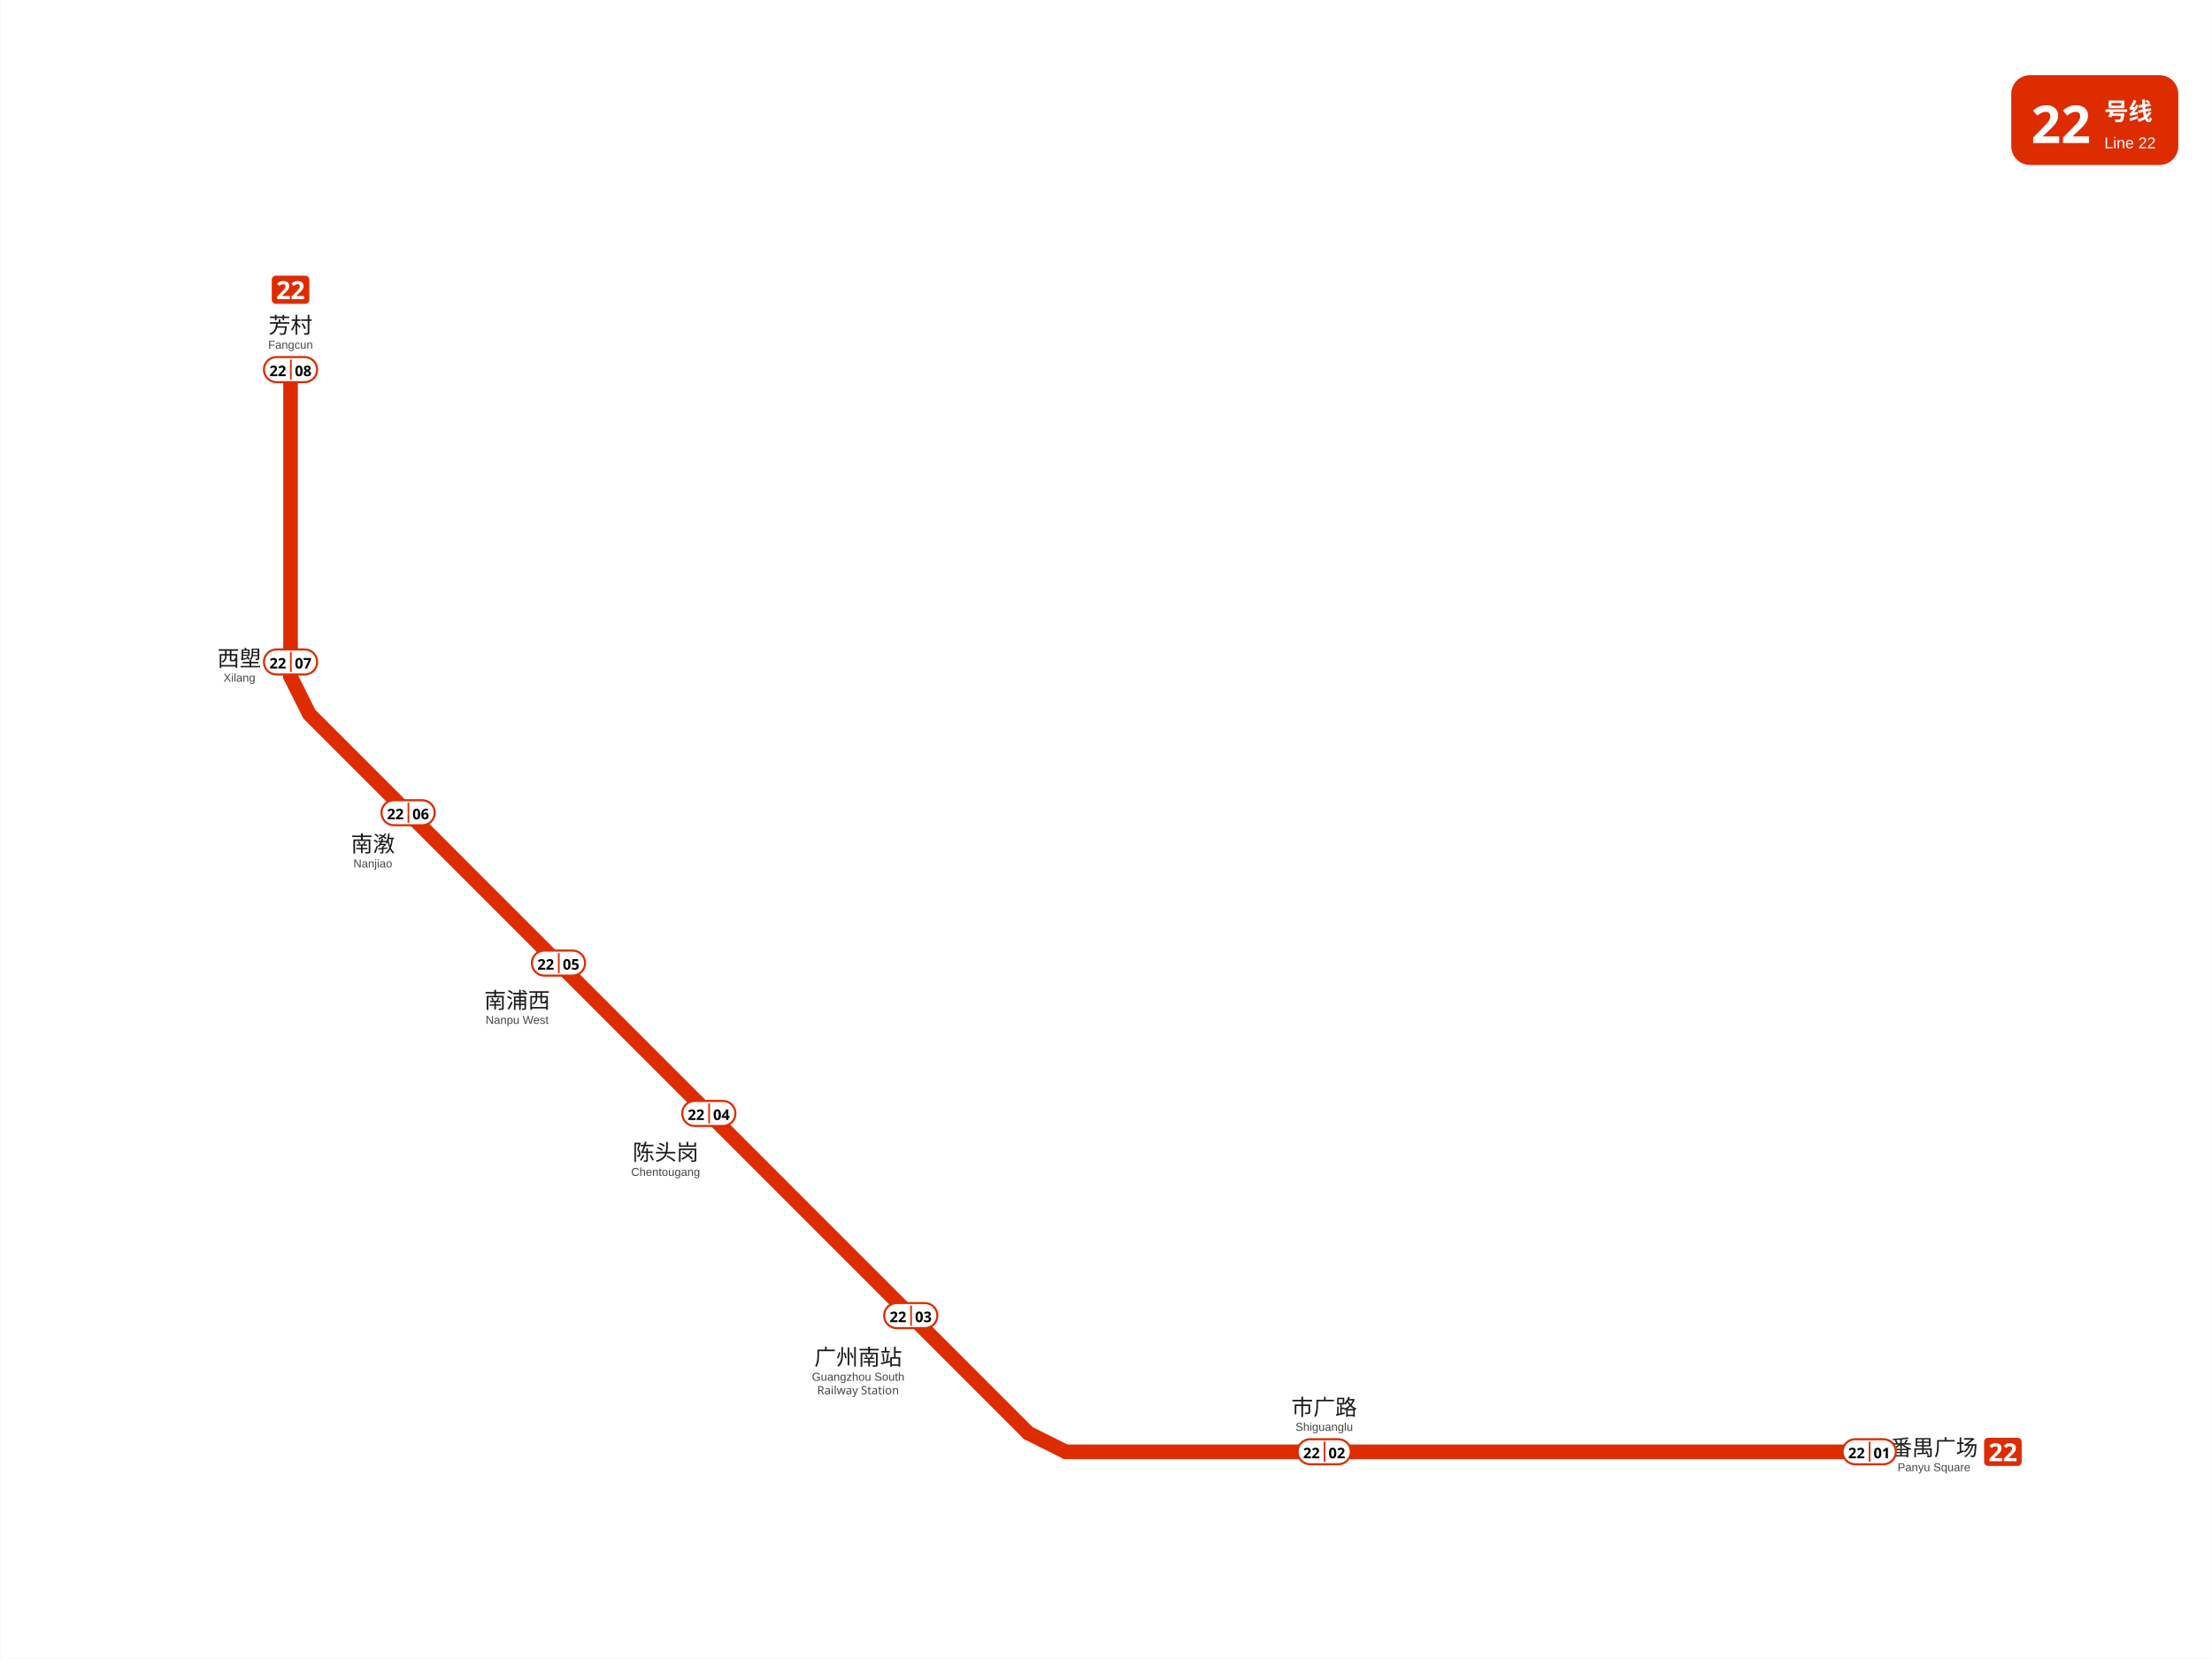
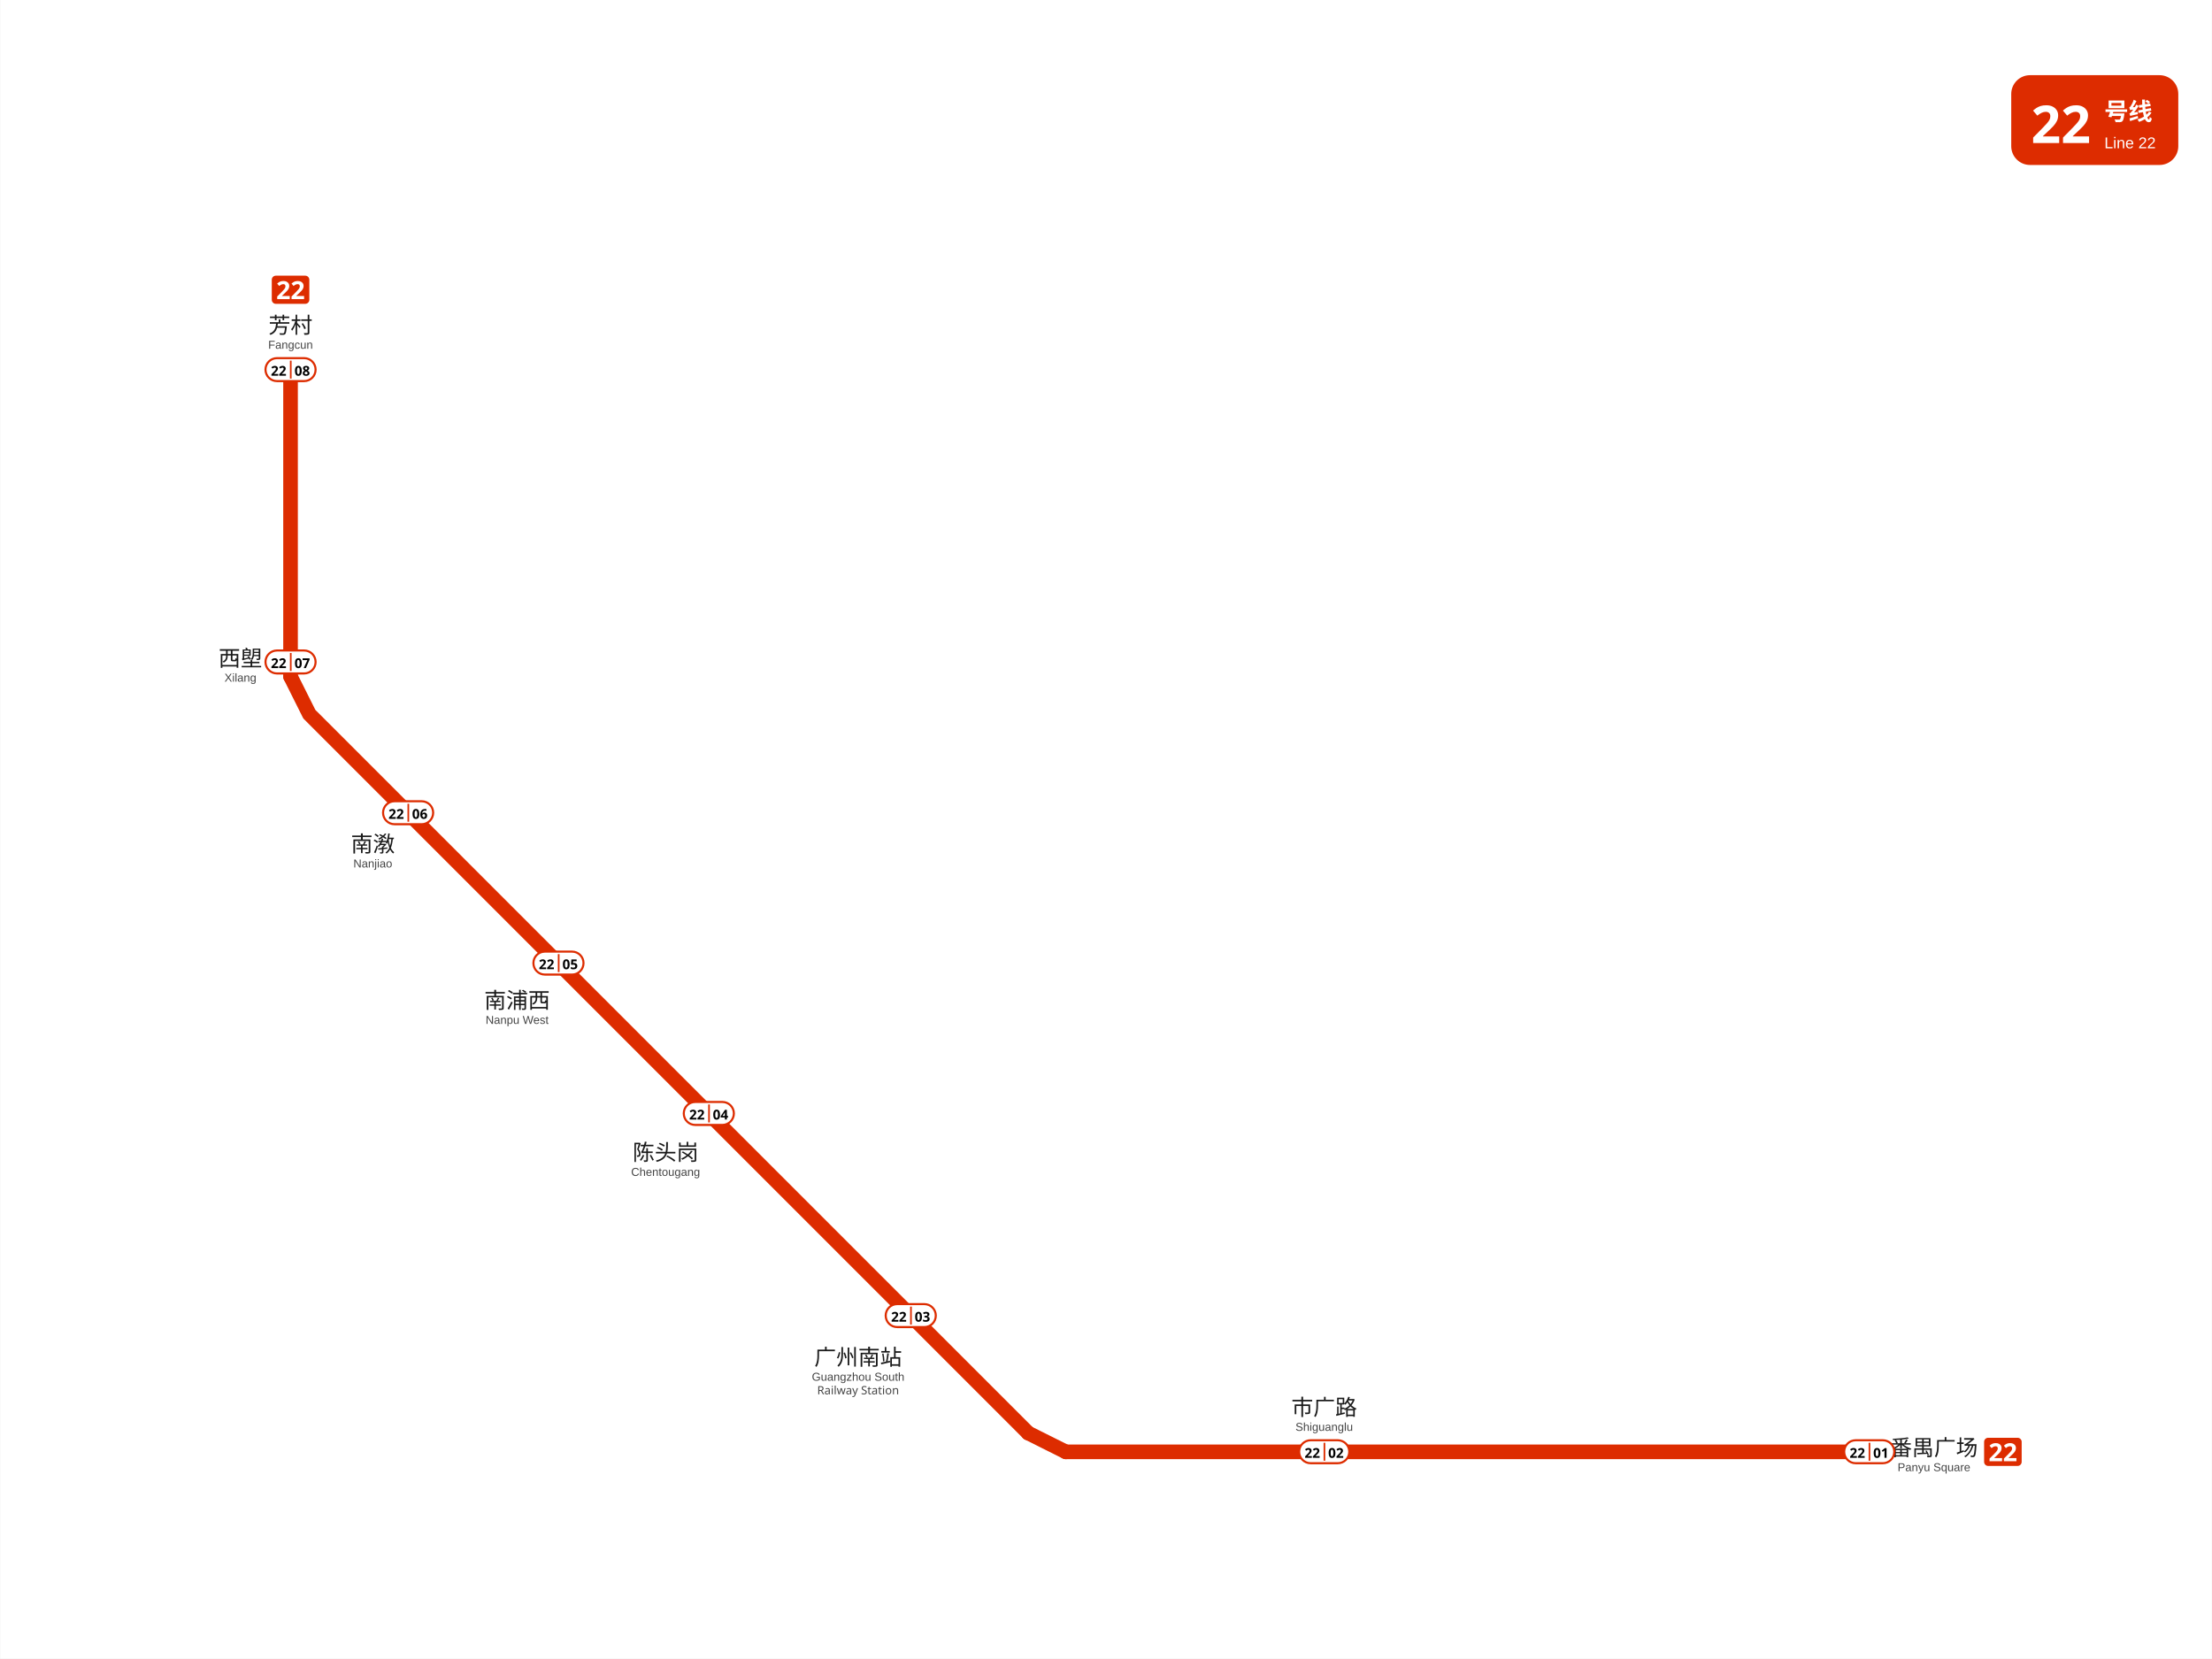
<svg xmlns="http://www.w3.org/2000/svg" viewBox="963.5 963.0 1059.0 794.2" data-pins="南浦西,南漖,市广路,广州南站,番禺广场,芳村,西塱,陈头岗" width="1059" height="794">
  <rect x="963.5" y="963.0" width="1058.995" height="794.25" fill="#ffffff" />
  <g id="走廊">
    <line x1="1102.50" y1="1140.00" x2="1102.50" y2="1287.00" style="fill:none;stroke:#DD2C00;stroke-width:7;stroke-linecap:round" />
    <line x1="1102.50" y1="1287.00" x2="1111.50" y2="1305.00" style="fill:none;stroke:#DD2C00;stroke-width:7;stroke-linecap:round" />
    <line x1="1112.62" y1="1306.12" x2="1303.88" y2="1497.38" style="fill:none;stroke:#DD2C00;stroke-width:7;stroke-linecap:round" />
    <line x1="1303.88" y1="1497.38" x2="1455.75" y2="1649.25" style="fill:none;stroke:#DD2C00;stroke-width:7;stroke-linecap:round" />
    <line x1="1455.75" y1="1649.25" x2="1473.75" y2="1658.25" style="fill:none;stroke:#DD2C00;stroke-width:7;stroke-linecap:round" />
    <line x1="1473.75" y1="1658.25" x2="1858.50" y2="1658.25" style="fill:none;stroke:#DD2C00;stroke-width:7;stroke-linecap:round" />
  </g>
  <g id="线路徽标">
    <g data-badge="header" transform="translate(1926.49 999)" data-ink="#FFFFFF" data-box="1926.5,999.0,2006.5,1042.0" data-chip="1926.5,999.0,2006.5,1042.0">
      <rect x="0" y="0" width="80.0" height="43.0" rx="9.0" fill="#DD2C00" />
      <text x="9.5" y="32.5" font-family="'Microsoft YaHei', sans-serif" font-size="25" font-weight="bold" fill="#FFFFFF">22</text>
      <text x="44.6" y="21.5" font-family="'Microsoft YaHei', sans-serif" font-size="11.5" font-weight="600" fill="#FFFFFF">号线</text>
      <text x="44.6" y="35.0" font-family="Arial, sans-serif" font-size="7.5" fill="#FFFFFF">Line 22</text>
    </g>
    <g data-badge="chip" transform="translate(1913.5 1651.51)" data-box="1913.5,1651.5,1931.5,1665.0">
      <path d="M16.04 13.49h-14.09c-1.07 0 -1.95 -0.88 -1.95 -1.95v-9.59c0 -1.07 0.88 -1.95 1.95 -1.95h14.09c1.07 0 1.95 0.88 1.95 1.95v9.59C17.99 12.61 17.11 13.49 16.04 13.49z" fill="#DD2C00" />
      <path d="M8.59 11.24h-5.99v-1.26l2.15 -2.17c0.43 -0.45 0.78 -0.82 1.04 -1.12c0.26 -0.3 0.46 -0.57 0.58 -0.82s0.18 -0.51 0.18 -0.79c0 -0.34 -0.09 -0.6 -0.28 -0.77s-0.44 -0.25 -0.76 -0.25c-0.33 0 -0.65 0.08 -0.96 0.23c-0.31 0.15 -0.64 0.37 -0.98 0.65l-0.98 -1.16c0.24 -0.21 0.5 -0.41 0.78 -0.59c0.28 -0.19 0.6 -0.34 0.97 -0.46c0.36 -0.12 0.8 -0.17 1.31 -0.17c0.56 0 1.04 0.1 1.45 0.31s0.72 0.48 0.94 0.83c0.22 0.35 0.33 0.74 0.33 1.18c0 0.47 -0.09 0.9 -0.28 1.3c-0.19 0.39 -0.46 0.78 -0.82 1.16s-0.79 0.81 -1.29 1.27l-1.1 1.03v0.08h3.73V11.24z" fill="#FFFFFF" />
      <path d="M15.46 11.24h-5.99v-1.26l2.15 -2.17c0.43 -0.45 0.78 -0.82 1.04 -1.12c0.26 -0.3 0.46 -0.57 0.58 -0.82s0.18 -0.51 0.18 -0.79c0 -0.34 -0.09 -0.6 -0.28 -0.77s-0.44 -0.25 -0.76 -0.25c-0.33 0 -0.65 0.08 -0.96 0.23c-0.31 0.15 -0.64 0.37 -0.98 0.65l-0.98 -1.16c0.24 -0.21 0.5 -0.41 0.78 -0.59c0.28 -0.19 0.6 -0.34 0.97 -0.46c0.36 -0.12 0.8 -0.17 1.31 -0.17c0.56 0 1.04 0.1 1.45 0.31s0.72 0.48 0.94 0.83c0.22 0.35 0.33 0.74 0.33 1.18c0 0.47 -0.09 0.9 -0.28 1.3c-0.19 0.39 -0.46 0.78 -0.82 1.16s-0.79 0.81 -1.29 1.27l-1.1 1.03v0.08h3.73V11.24z" fill="#FFFFFF" />
    </g>
    <g data-badge="chip" transform="translate(1093.51 1095.01)" data-box="1093.5,1095.0,1111.5,1108.5">
      <path d="M16.04 13.49h-14.09c-1.07 0 -1.95 -0.88 -1.95 -1.95v-9.59c0 -1.07 0.88 -1.95 1.95 -1.95h14.09c1.07 0 1.95 0.88 1.95 1.95v9.59C17.99 12.61 17.11 13.49 16.04 13.49z" fill="#DD2C00" />
      <path d="M8.59 11.24h-5.99v-1.26l2.15 -2.17c0.43 -0.45 0.78 -0.82 1.04 -1.12c0.26 -0.3 0.46 -0.57 0.58 -0.82s0.18 -0.51 0.18 -0.79c0 -0.34 -0.09 -0.6 -0.28 -0.77s-0.44 -0.25 -0.76 -0.25c-0.33 0 -0.65 0.08 -0.96 0.23c-0.31 0.15 -0.64 0.37 -0.98 0.65l-0.98 -1.16c0.24 -0.21 0.5 -0.41 0.78 -0.59c0.28 -0.19 0.6 -0.34 0.97 -0.46c0.36 -0.12 0.8 -0.17 1.31 -0.17c0.56 0 1.04 0.1 1.45 0.31s0.72 0.48 0.94 0.83c0.22 0.35 0.33 0.74 0.33 1.18c0 0.47 -0.09 0.9 -0.28 1.3c-0.19 0.39 -0.46 0.78 -0.82 1.16s-0.79 0.81 -1.29 1.27l-1.1 1.03v0.08h3.73V11.24z" fill="#FFFFFF" />
      <path d="M15.46 11.24h-5.99v-1.26l2.15 -2.17c0.43 -0.45 0.78 -0.82 1.04 -1.12c0.26 -0.3 0.46 -0.57 0.58 -0.82s0.18 -0.51 0.18 -0.79c0 -0.34 -0.09 -0.6 -0.28 -0.77s-0.44 -0.25 -0.76 -0.25c-0.33 0 -0.65 0.08 -0.96 0.23c-0.31 0.15 -0.64 0.37 -0.98 0.65l-0.98 -1.16c0.24 -0.21 0.5 -0.41 0.78 -0.59c0.28 -0.19 0.6 -0.34 0.97 -0.46c0.36 -0.12 0.8 -0.17 1.31 -0.17c0.56 0 1.04 0.1 1.45 0.31s0.72 0.48 0.94 0.83c0.22 0.35 0.33 0.74 0.33 1.18c0 0.47 -0.09 0.9 -0.28 1.3c-0.19 0.39 -0.46 0.78 -0.82 1.16s-0.79 0.81 -1.29 1.27l-1.1 1.03v0.08h3.73V11.24z" fill="#FFFFFF" />
    </g>
  </g>
  <g id="站名标注" font-family="'Microsoft YaHei', 'PingFang SC', sans-serif">
    <text x="1889.50" y="1660.00" text-anchor="middle" font-size="10.5" font-weight="500" fill="#1a1a1a">番禺广场</text>
    <text x="1889.50" y="1667.50" text-anchor="middle" font-size="5.5" font-family="Arial, sans-serif" fill="#444444">Panyu Square</text>
    <text x="1597.50" y="1640.70" text-anchor="middle" font-size="10.5" font-weight="500" fill="#1a1a1a">市广路</text>
    <text x="1597.50" y="1648.20" text-anchor="middle" font-size="5.5" font-family="Arial, sans-serif" fill="#444444">Shiguanglu</text>
    <text x="1374.30" y="1616.70" text-anchor="middle" font-size="10.5" font-weight="500" fill="#1a1a1a">广州南站</text>
    <text x="1374.30" y="1624.20" text-anchor="middle" font-size="5.5" font-family="Arial, sans-serif" fill="#444444">Guangzhou South</text>
    <text x="1374.30" y="1630.70" text-anchor="middle" font-size="5.5" fill="#444444">Railway Station</text>
    <text x="1282.10" y="1518.60" text-anchor="middle" font-size="10.5" font-weight="500" fill="#1a1a1a">陈头岗</text>
    <text x="1282.10" y="1526.10" text-anchor="middle" font-size="5.5" font-family="Arial, sans-serif" fill="#444444">Chentougang</text>
    <text x="1211.00" y="1445.80" text-anchor="middle" font-size="10.5" font-weight="500" fill="#1a1a1a">南浦西</text>
    <text x="1211.00" y="1453.30" text-anchor="middle" font-size="5.5" font-family="Arial, sans-serif" fill="#444444">Nanpu West</text>
    <text x="1141.90" y="1370.90" text-anchor="middle" font-size="10.5" font-weight="500" fill="#1a1a1a">南漖</text>
    <text x="1141.90" y="1378.40" text-anchor="middle" font-size="5.5" font-family="Arial, sans-serif" fill="#444444">Nanjiao</text>
-     <text x="1078.01" y="1282.04" text-anchor="middle" font-size="10.5" font-weight="500" fill="#1a1a1a">西塱</text>
-     <text x="1078.01" y="1289.44" text-anchor="middle" font-size="5.5" font-family="Arial, sans-serif" fill="#444444">Xilang</text>
+     <text x="1078.51" y="1282.01" text-anchor="middle" font-size="10.5" font-weight="500" fill="#1a1a1a">西塱</text>
+     <text x="1078.51" y="1289.41" text-anchor="middle" font-size="5.5" font-family="Arial, sans-serif" fill="#444444">Xilang</text>
    <text x="1102.50" y="1122.50" text-anchor="middle" font-size="10.5" font-weight="500" fill="#1a1a1a">芳村</text>
    <text x="1102.50" y="1130.00" text-anchor="middle" font-size="5.5" font-family="Arial, sans-serif" fill="#444444">Fangcun</text>
  </g>
  <g id="编号牌" font-family="'Microsoft YaHei', 'PingFang SC', sans-serif">
-     <rect x="1845.75" y="1652.20" width="25.50" height="12.00" rx="6.00" fill="#FFFFFF" stroke="#DD2C00" stroke-width="1.0" />
-     <line x1="1858.65" y1="1653.40" x2="1858.65" y2="1663.00" stroke="#DD2C00" stroke-width="0.8" />
-     <text x="1852.40" y="1658.62" text-anchor="middle" dominant-baseline="central" font-size="7.0" font-weight="700" fill="#000000">22</text>
-     <text x="1864.55" y="1658.62" text-anchor="middle" dominant-baseline="central" font-size="7.0" font-weight="700" fill="#000000">01</text>
-     <rect x="1584.75" y="1652.20" width="25.50" height="12.00" rx="6.00" fill="#FFFFFF" stroke="#DD2C00" stroke-width="1.0" />
-     <line x1="1597.65" y1="1653.40" x2="1597.65" y2="1663.00" stroke="#DD2C00" stroke-width="0.8" />
-     <text x="1591.40" y="1658.62" text-anchor="middle" dominant-baseline="central" font-size="7.0" font-weight="700" fill="#000000">22</text>
-     <text x="1603.55" y="1658.62" text-anchor="middle" dominant-baseline="central" font-size="7.0" font-weight="700" fill="#000000">02</text>
-     <rect x="1386.75" y="1587.00" width="25.50" height="12.00" rx="6.00" fill="#FFFFFF" stroke="#DD2C00" stroke-width="1.0" />
-     <line x1="1399.65" y1="1588.20" x2="1399.65" y2="1597.80" stroke="#DD2C00" stroke-width="0.8" />
-     <text x="1393.40" y="1593.42" text-anchor="middle" dominant-baseline="central" font-size="7.0" font-weight="700" fill="#000000">22</text>
-     <text x="1405.55" y="1593.42" text-anchor="middle" dominant-baseline="central" font-size="7.0" font-weight="700" fill="#000000">03</text>
-     <rect x="1290.05" y="1490.20" width="25.50" height="12.00" rx="6.00" fill="#FFFFFF" stroke="#DD2C00" stroke-width="1.0" />
-     <line x1="1302.95" y1="1491.40" x2="1302.95" y2="1501.00" stroke="#DD2C00" stroke-width="0.8" />
-     <text x="1296.70" y="1496.62" text-anchor="middle" dominant-baseline="central" font-size="7.0" font-weight="700" fill="#000000">22</text>
-     <text x="1308.85" y="1496.62" text-anchor="middle" dominant-baseline="central" font-size="7.0" font-weight="700" fill="#000000">04</text>
-     <rect x="1218.05" y="1418.20" width="25.50" height="12.00" rx="6.00" fill="#FFFFFF" stroke="#DD2C00" stroke-width="1.0" />
-     <line x1="1230.95" y1="1419.40" x2="1230.95" y2="1429.00" stroke="#DD2C00" stroke-width="0.8" />
-     <text x="1224.70" y="1424.62" text-anchor="middle" dominant-baseline="central" font-size="7.0" font-weight="700" fill="#000000">22</text>
-     <text x="1236.85" y="1424.62" text-anchor="middle" dominant-baseline="central" font-size="7.0" font-weight="700" fill="#000000">05</text>
-     <rect x="1146.05" y="1346.20" width="25.50" height="12.00" rx="6.00" fill="#FFFFFF" stroke="#DD2C00" stroke-width="1.0" />
-     <line x1="1158.95" y1="1347.40" x2="1158.95" y2="1357.00" stroke="#DD2C00" stroke-width="0.8" />
-     <text x="1152.70" y="1352.62" text-anchor="middle" dominant-baseline="central" font-size="7.0" font-weight="700" fill="#000000">22</text>
-     <text x="1164.85" y="1352.62" text-anchor="middle" dominant-baseline="central" font-size="7.0" font-weight="700" fill="#000000">06</text>
-     <rect x="1089.75" y="1274.00" width="25.50" height="12.00" rx="6.00" fill="#FFFFFF" stroke="#DD2C00" stroke-width="1.0" />
-     <line x1="1102.65" y1="1275.20" x2="1102.65" y2="1284.80" stroke="#DD2C00" stroke-width="0.8" />
-     <text x="1096.40" y="1280.42" text-anchor="middle" dominant-baseline="central" font-size="7.0" font-weight="700" fill="#000000">22</text>
-     <text x="1108.55" y="1280.42" text-anchor="middle" dominant-baseline="central" font-size="7.0" font-weight="700" fill="#000000">07</text>
-     <rect x="1089.75" y="1134.00" width="25.50" height="12.00" rx="6.00" fill="#FFFFFF" stroke="#DD2C00" stroke-width="1.0" />
-     <line x1="1102.65" y1="1135.20" x2="1102.65" y2="1144.80" stroke="#DD2C00" stroke-width="0.8" />
-     <text x="1096.40" y="1140.42" text-anchor="middle" dominant-baseline="central" font-size="7.0" font-weight="700" fill="#000000">22</text>
-     <text x="1108.55" y="1140.42" text-anchor="middle" dominant-baseline="central" font-size="7.0" font-weight="700" fill="#000000">08</text>
+     <rect x="1846.50" y="1652.70" width="24.00" height="11.00" rx="5.50" fill="#FFFFFF" stroke="#DD2C00" stroke-width="1.0" />
+     <line x1="1858.60" y1="1653.90" x2="1858.60" y2="1662.50" stroke="#DD2C00" stroke-width="0.8" />
+     <text x="1852.80" y="1658.59" text-anchor="middle" dominant-baseline="central" font-size="6.5" font-weight="700" fill="#000000">22</text>
+     <text x="1864.10" y="1658.59" text-anchor="middle" dominant-baseline="central" font-size="6.5" font-weight="700" fill="#000000">01</text>
+     <rect x="1585.50" y="1652.70" width="24.00" height="11.00" rx="5.50" fill="#FFFFFF" stroke="#DD2C00" stroke-width="1.0" />
+     <line x1="1597.60" y1="1653.90" x2="1597.60" y2="1662.50" stroke="#DD2C00" stroke-width="0.8" />
+     <text x="1591.80" y="1658.59" text-anchor="middle" dominant-baseline="central" font-size="6.5" font-weight="700" fill="#000000">22</text>
+     <text x="1603.10" y="1658.59" text-anchor="middle" dominant-baseline="central" font-size="6.5" font-weight="700" fill="#000000">02</text>
+     <rect x="1387.50" y="1587.50" width="24.00" height="11.00" rx="5.50" fill="#FFFFFF" stroke="#DD2C00" stroke-width="1.0" />
+     <line x1="1399.60" y1="1588.70" x2="1399.60" y2="1597.30" stroke="#DD2C00" stroke-width="0.8" />
+     <text x="1393.80" y="1593.39" text-anchor="middle" dominant-baseline="central" font-size="6.5" font-weight="700" fill="#000000">22</text>
+     <text x="1405.10" y="1593.39" text-anchor="middle" dominant-baseline="central" font-size="6.5" font-weight="700" fill="#000000">03</text>
+     <rect x="1290.80" y="1490.70" width="24.00" height="11.00" rx="5.50" fill="#FFFFFF" stroke="#DD2C00" stroke-width="1.0" />
+     <line x1="1302.90" y1="1491.90" x2="1302.90" y2="1500.50" stroke="#DD2C00" stroke-width="0.8" />
+     <text x="1297.10" y="1496.59" text-anchor="middle" dominant-baseline="central" font-size="6.5" font-weight="700" fill="#000000">22</text>
+     <text x="1308.40" y="1496.59" text-anchor="middle" dominant-baseline="central" font-size="6.5" font-weight="700" fill="#000000">04</text>
+     <rect x="1218.80" y="1418.70" width="24.00" height="11.00" rx="5.50" fill="#FFFFFF" stroke="#DD2C00" stroke-width="1.0" />
+     <line x1="1230.90" y1="1419.90" x2="1230.90" y2="1428.50" stroke="#DD2C00" stroke-width="0.8" />
+     <text x="1225.10" y="1424.59" text-anchor="middle" dominant-baseline="central" font-size="6.5" font-weight="700" fill="#000000">22</text>
+     <text x="1236.40" y="1424.59" text-anchor="middle" dominant-baseline="central" font-size="6.5" font-weight="700" fill="#000000">05</text>
+     <rect x="1146.80" y="1346.70" width="24.00" height="11.00" rx="5.50" fill="#FFFFFF" stroke="#DD2C00" stroke-width="1.0" />
+     <line x1="1158.90" y1="1347.90" x2="1158.90" y2="1356.50" stroke="#DD2C00" stroke-width="0.8" />
+     <text x="1153.10" y="1352.59" text-anchor="middle" dominant-baseline="central" font-size="6.5" font-weight="700" fill="#000000">22</text>
+     <text x="1164.40" y="1352.59" text-anchor="middle" dominant-baseline="central" font-size="6.5" font-weight="700" fill="#000000">06</text>
+     <rect x="1090.50" y="1274.50" width="24.00" height="11.00" rx="5.50" fill="#FFFFFF" stroke="#DD2C00" stroke-width="1.0" />
+     <line x1="1102.60" y1="1275.70" x2="1102.60" y2="1284.30" stroke="#DD2C00" stroke-width="0.8" />
+     <text x="1096.80" y="1280.39" text-anchor="middle" dominant-baseline="central" font-size="6.5" font-weight="700" fill="#000000">22</text>
+     <text x="1108.10" y="1280.39" text-anchor="middle" dominant-baseline="central" font-size="6.5" font-weight="700" fill="#000000">07</text>
+     <rect x="1090.50" y="1134.50" width="24.00" height="11.00" rx="5.50" fill="#FFFFFF" stroke="#DD2C00" stroke-width="1.0" />
+     <line x1="1102.60" y1="1135.70" x2="1102.60" y2="1144.30" stroke="#DD2C00" stroke-width="0.8" />
+     <text x="1096.80" y="1140.39" text-anchor="middle" dominant-baseline="central" font-size="6.5" font-weight="700" fill="#000000">22</text>
+     <text x="1108.10" y="1140.39" text-anchor="middle" dominant-baseline="central" font-size="6.5" font-weight="700" fill="#000000">08</text>
  </g>
</svg>
